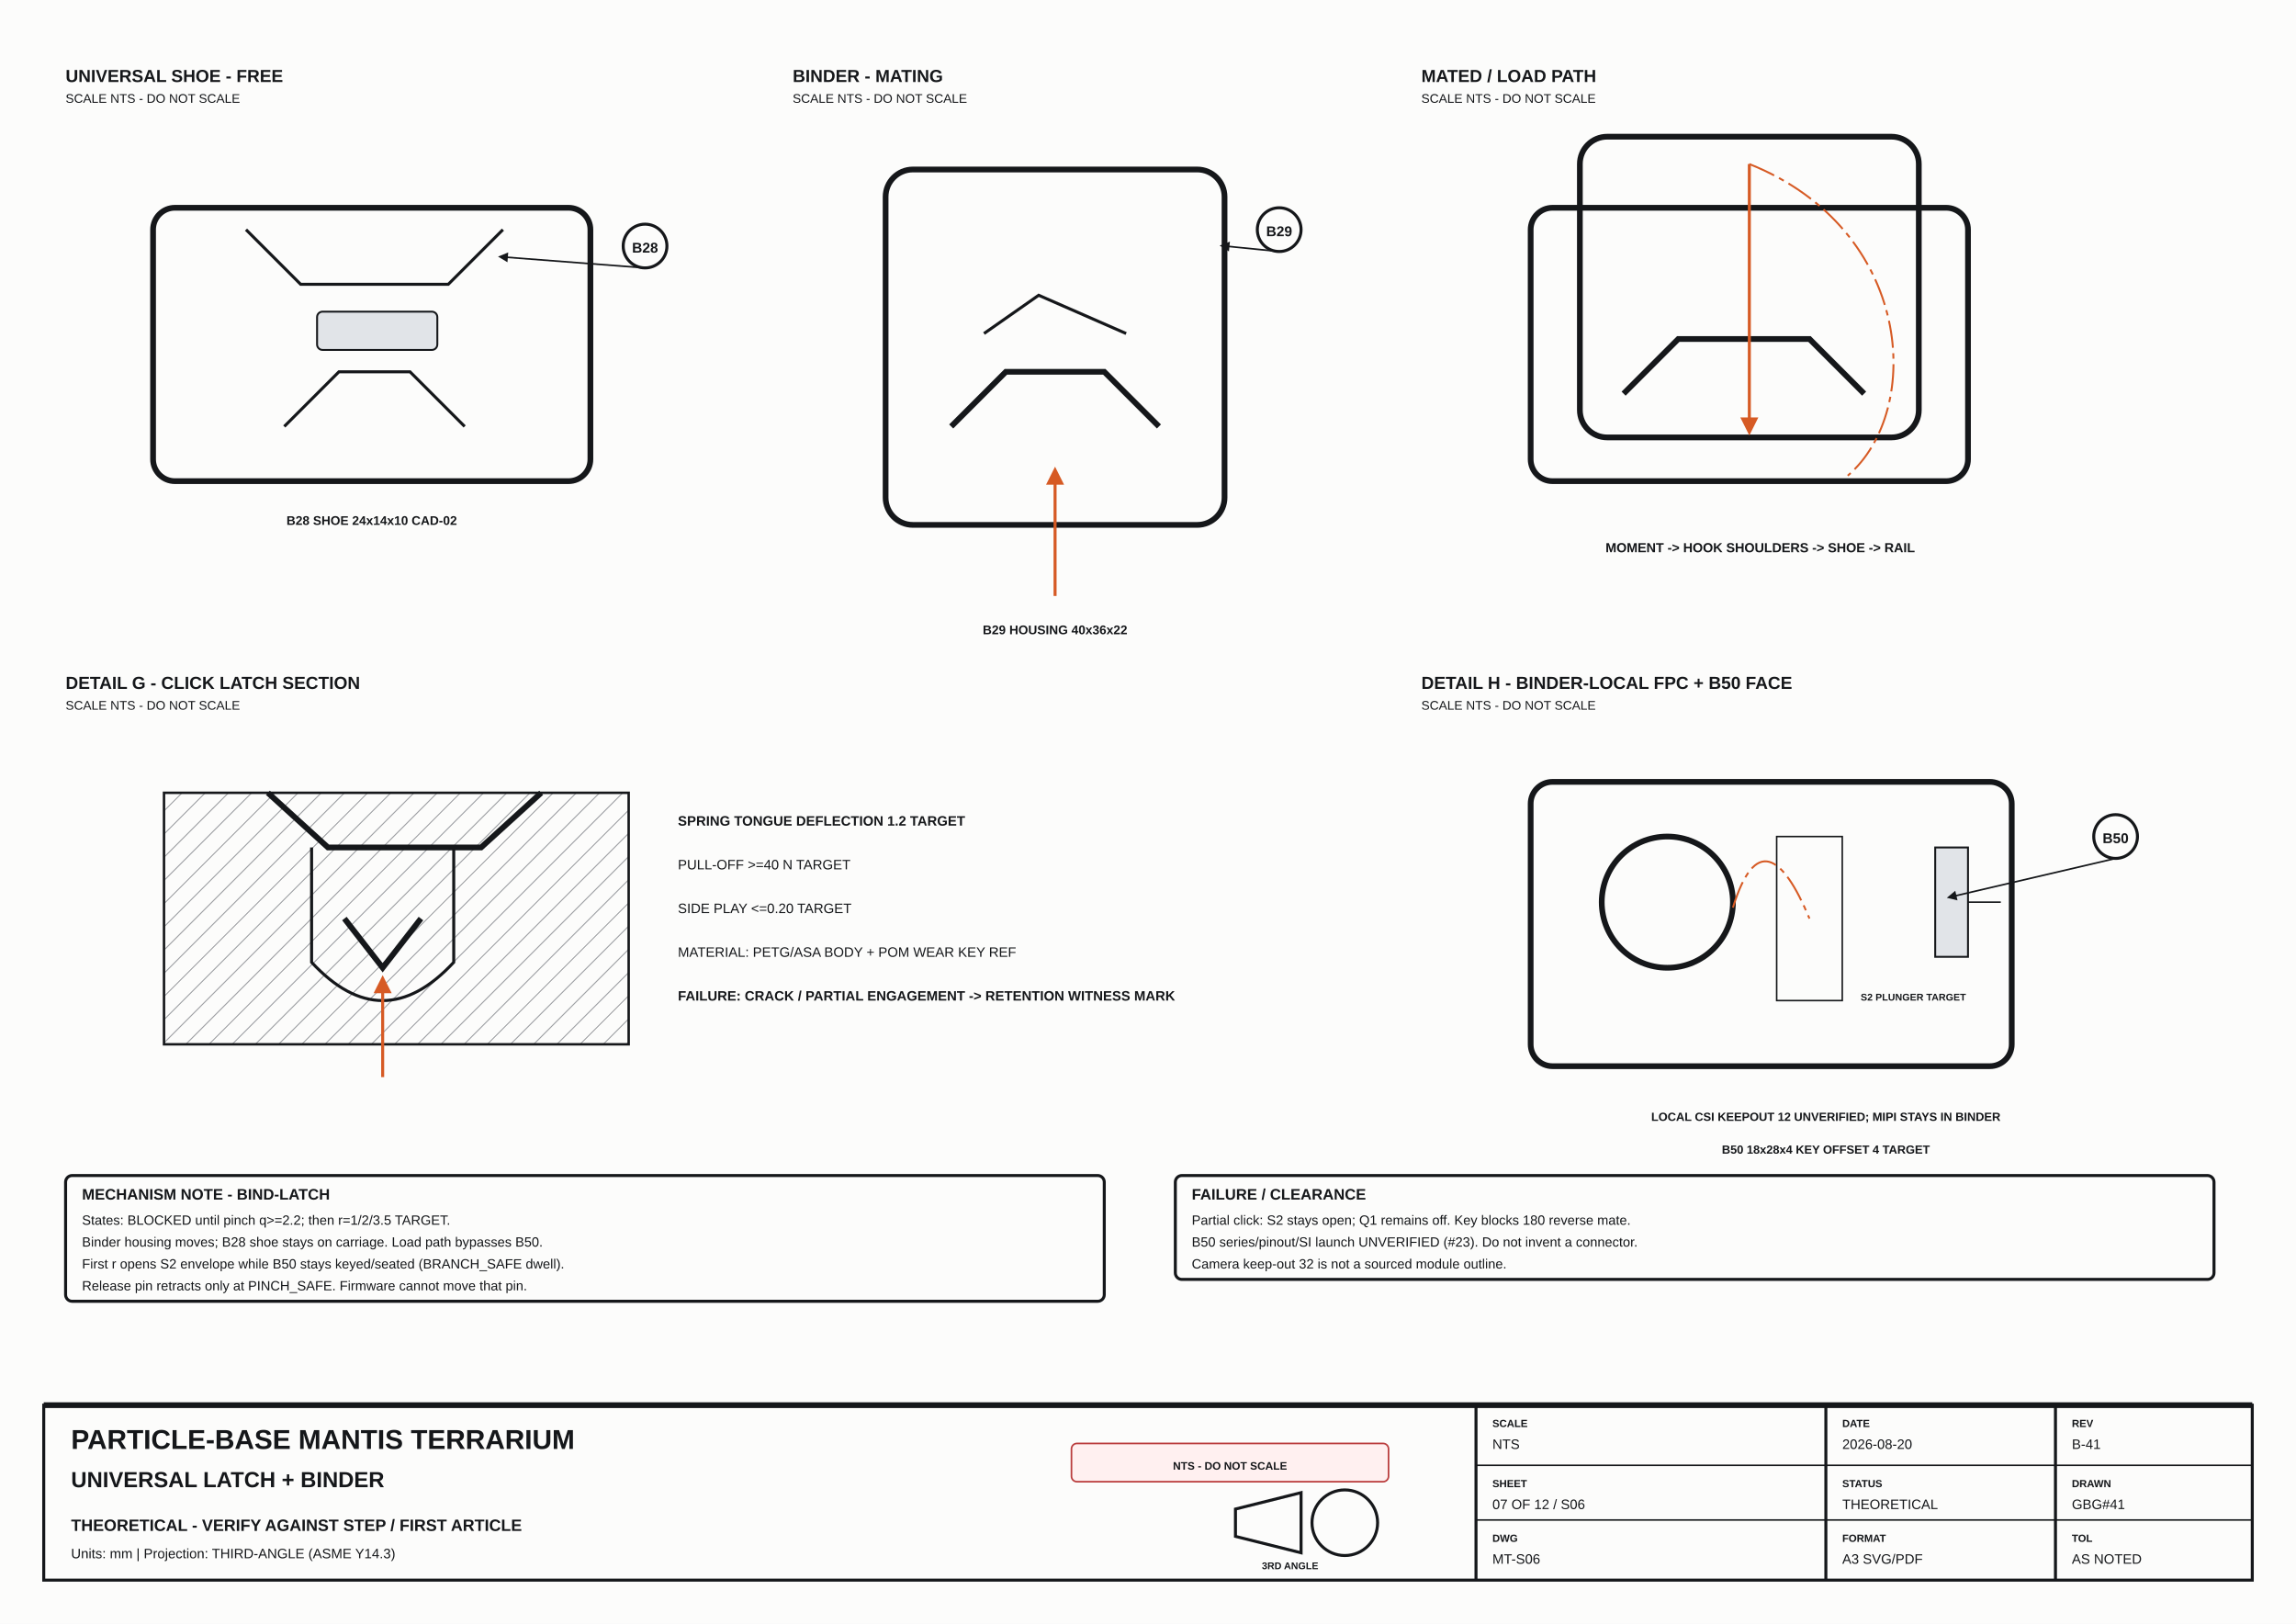
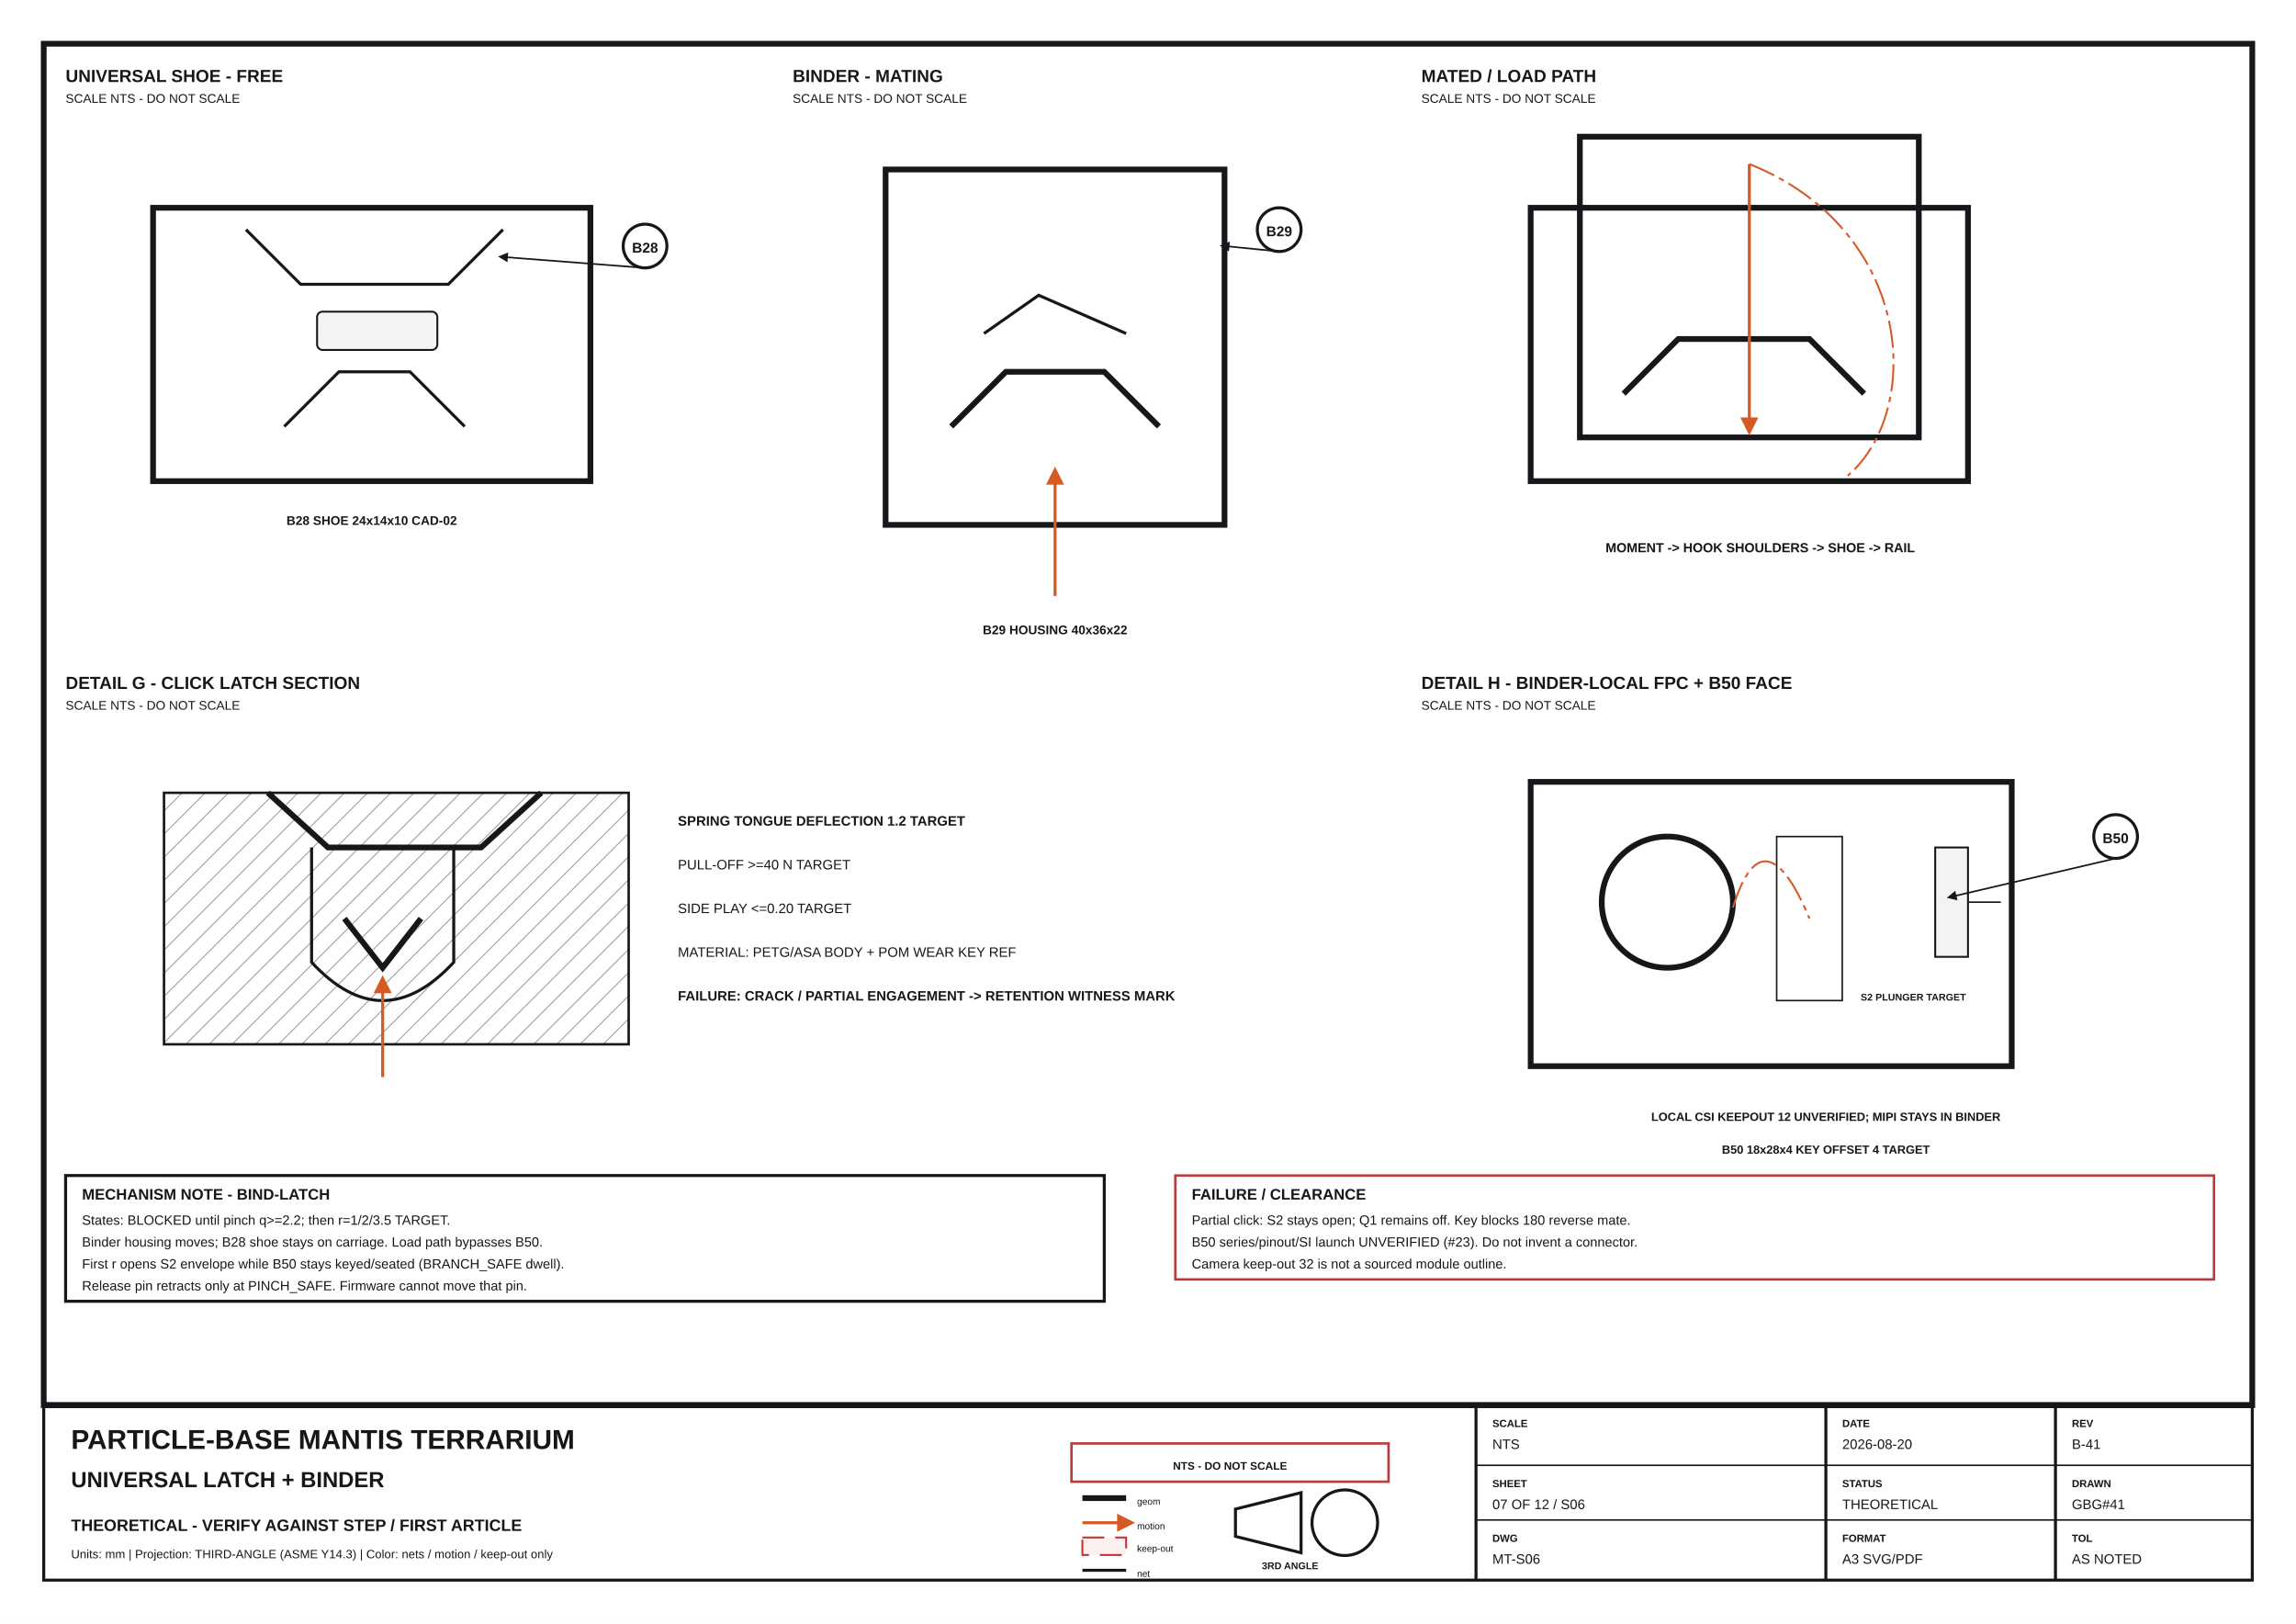
<svg xmlns="http://www.w3.org/2000/svg" width="420mm" height="297mm" viewBox="0 0 420 297">
-   <rect width="420" height="297" fill="#fcfcfb" />
+   <rect width="420" height="297" fill="#ffffff" />
  <defs>
    <marker id="arr" markerWidth="6" markerHeight="6" refX="3" refY="3" orient="auto" markerUnits="strokeWidth">
      <path d="M0,0 L6,3 L0,6 z" fill="#15171a" />
    </marker>
    <marker id="arr-orange" markerWidth="6" markerHeight="6" refX="3" refY="3" orient="auto" markerUnits="strokeWidth">
      <path d="M0,0 L6,3 L0,6 z" fill="#d65a24" />
    </marker>
    <pattern id="hatch" width="3" height="3" patternUnits="userSpaceOnUse" patternTransform="rotate(45)">
      <line x1="0" y1="0" x2="0" y2="3" stroke="#7b7e83" stroke-width="0.25" />
    </pattern>
    <pattern id="screen" width="3" height="3" patternUnits="userSpaceOnUse">
      <path d="M0,0 L3,3 M3,0 L0,3" stroke="#88909a" stroke-width="0.18" />
    </pattern>
    <style>
    text { font-family: Arial, Helvetica, sans-serif; fill:#15171a; }
    .thin { stroke:#15171a; stroke-width:.28; fill:none; }
    .med { stroke:#15171a; stroke-width:.55; fill:none; }
    .heavy { stroke:#15171a; stroke-width:1.05; fill:none; }
    .hidden { stroke:#59616b; stroke-width:.28; stroke-dasharray:2 1.2; fill:none; }
    .phantom { stroke:#d65a24; stroke-width:.35; stroke-dasharray:5 1 1 1; fill:none; }
    .center { stroke:#73808d; stroke-width:.22; stroke-dasharray:4 1 1 1; fill:none; }
    .dim { stroke:#15171a; stroke-width:.25; fill:none; marker-start:url(#arr); marker-end:url(#arr); }
    .leader { stroke:#15171a; stroke-width:.3; fill:none; marker-end:url(#arr); }
    .motion { stroke:#d65a24; stroke-width:.55; fill:none; marker-end:url(#arr-orange); }
-     .ref { fill:#fff6d9; stroke:#c49817; stroke-width:.25; }
-     .unverified { fill:#fff0f0; stroke:#ba3d3d; stroke-width:.3; }
+     .ref { fill:#ffffff; stroke:#15171a; stroke-width:.45; }
+     .unverified { fill:#ffffff; stroke:#ba3d3d; stroke-width:.45; }
    .keepout { fill:#dd3c3c; fill-opacity:.08; stroke:#c63333; stroke-width:.35; stroke-dasharray:4 2; }
-     .metal { fill:#e1e4e8; stroke:#15171a; stroke-width:.35; }
-     .plastic { fill:#f7f8f9; stroke:#15171a; stroke-width:.35; }
+     .metal { fill:#f3f3f3; stroke:#15171a; stroke-width:.35; }
+     .plastic { fill:#ffffff; stroke:#15171a; stroke-width:.35; }
    .cut { fill:url(#hatch); stroke:#15171a; stroke-width:.45; }
  </style>
  </defs>
+   <rect x="8" y="8" width="404" height="249.0" rx="0" class="heavy" />
  <text x="12" y="15" font-size="3.2" font-weight="bold" text-anchor="start">UNIVERSAL SHOE - FREE</text>
  <text x="12" y="18.8" font-size="2.3" font-weight="normal" text-anchor="start">SCALE NTS - DO NOT SCALE</text>
-   <rect x="28" y="38" width="80" height="50" rx="4" class="heavy" fill="#f5f7f8" />
+   <rect x="28" y="38" width="80" height="50" rx="0" class="heavy" fill="#ffffff" />
  <path d="M45 42 L55 52 L82 52 L92 42" class="med" />
  <path d="M52 78 L62 68 L75 68 L85 78" class="med" />
  <rect x="58" y="57" width="22" height="7" rx="1" class="metal" />
  <text x="68" y="96" font-size="2.3" font-weight="bold" text-anchor="middle">B28 SHOE 24x14x10 CAD-02</text>
  <circle cx="118" cy="45" r="4.0" class="med" fill="#ffffff" />
  <text x="118" y="46.2" font-size="2.6" font-weight="bold" text-anchor="middle">B28</text>
  <line x1="118" y1="49" x2="92" y2="47" class="leader" />
  <text x="145" y="15" font-size="3.2" font-weight="bold" text-anchor="start">BINDER - MATING</text>
  <text x="145" y="18.8" font-size="2.3" font-weight="normal" text-anchor="start">SCALE NTS - DO NOT SCALE</text>
-   <rect x="162" y="31" width="62" height="65" rx="5" class="heavy" fill="#eef1f4" />
+   <rect x="162" y="31" width="62" height="65" rx="0" class="heavy" fill="#ffffff" />
  <path d="M174 78 L184 68 L202 68 L212 78" class="heavy" />
  <path d="M180 61 L190 54 L206 61" class="med" />
  <line x1="193" y1="109" x2="193" y2="87" class="motion" />
  <text x="193" y="116" font-size="2.3" font-weight="bold" text-anchor="middle">B29 HOUSING 40x36x22</text>
  <circle cx="234" cy="42" r="4.0" class="med" fill="#ffffff" />
  <text x="234" y="43.2" font-size="2.6" font-weight="bold" text-anchor="middle">B29</text>
  <line x1="234" y1="46" x2="224" y2="45" class="leader" />
  <text x="260" y="15" font-size="3.2" font-weight="bold" text-anchor="start">MATED / LOAD PATH</text>
  <text x="260" y="18.8" font-size="2.3" font-weight="normal" text-anchor="start">SCALE NTS - DO NOT SCALE</text>
-   <rect x="280" y="38" width="80" height="50" rx="4" class="heavy" fill="#f5f7f8" />
-   <rect x="289" y="25" width="62" height="55" rx="5" class="heavy" fill="#eef1f4" />
+   <rect x="280" y="38" width="80" height="50" rx="0" class="heavy" fill="#ffffff" />
+   <rect x="289" y="25" width="62" height="55" rx="0" class="heavy" fill="#ffffff" />
  <path d="M297 72 L307 62 L331 62 L341 72" class="heavy" />
  <line x1="320" y1="30" x2="320" y2="78" class="motion" />
  <path d="M320 30 C350 42 352 75 338 87" class="phantom" />
  <text x="322" y="101" font-size="2.4" font-weight="bold" text-anchor="middle">MOMENT -&gt; HOOK SHOULDERS -&gt; SHOE -&gt; RAIL</text>
  <text x="12" y="126" font-size="3.2" font-weight="bold" text-anchor="start">DETAIL G - CLICK LATCH SECTION</text>
  <text x="12" y="129.8" font-size="2.3" font-weight="normal" text-anchor="start">SCALE NTS - DO NOT SCALE</text>
  <rect x="30" y="145" width="85" height="46" rx="0" class="cut" />
  <path d="M49 145 L60 155 L88 155 L99 145" class="heavy" />
  <path d="M57 155 L57 176 Q70 190 83 176 L83 155" class="med" />
  <path d="M63 168 L70 177 L77 168" class="heavy" />
  <line x1="70" y1="197" x2="70" y2="180" class="motion" />
  <text x="124" y="151" font-size="2.5" font-weight="bold" text-anchor="start">SPRING TONGUE DEFLECTION 1.2 TARGET</text>
  <text x="124" y="159" font-size="2.5" font-weight="normal" text-anchor="start">PULL-OFF &gt;=40 N TARGET</text>
  <text x="124" y="167" font-size="2.5" font-weight="normal" text-anchor="start">SIDE PLAY &lt;=0.20 TARGET</text>
  <text x="124" y="175" font-size="2.5" font-weight="normal" text-anchor="start">MATERIAL: PETG/ASA BODY + POM WEAR KEY REF</text>
  <text x="124" y="183" font-size="2.5" font-weight="bold" text-anchor="start" fill="#b52d2d">FAILURE: CRACK / PARTIAL ENGAGEMENT -&gt; RETENTION WITNESS MARK</text>
  <text x="260" y="126" font-size="3.2" font-weight="bold" text-anchor="start">DETAIL H - BINDER-LOCAL FPC + B50 FACE</text>
  <text x="260" y="129.8" font-size="2.3" font-weight="normal" text-anchor="start">SCALE NTS - DO NOT SCALE</text>
-   <rect x="280" y="143" width="88" height="52" rx="4" class="heavy" fill="#eef1f4" />
-   <circle cx="305" cy="165" r="12" class="heavy" fill="#dfe5e9" />
-   <rect x="325" y="153" width="12" height="30" rx="0" class="thin" fill="#d3a74b" />
+   <rect x="280" y="143" width="88" height="52" rx="0" class="heavy" fill="#ffffff" />
+   <circle cx="305" cy="165" r="12" class="heavy" fill="#ffffff" />
+   <rect x="325" y="153" width="12" height="30" rx="0" class="thin" fill="#ffffff" />
  <path d="M317 166 C321 153 326 156 331 168" class="phantom" />
  <rect x="354" y="155" width="6" height="20" rx="0" class="metal" />
  <line x1="360" y1="165" x2="366" y2="165" class="thin" />
  <text x="350" y="183" font-size="1.8" font-weight="bold" text-anchor="middle" fill="#b52d2d">S2 PLUNGER TARGET</text>
  <text x="334" y="205" font-size="2.15" font-weight="bold" text-anchor="middle">LOCAL CSI KEEPOUT 12 UNVERIFIED; MIPI STAYS IN BINDER</text>
  <text x="334" y="211" font-size="2.15" font-weight="bold" text-anchor="middle">B50 18x28x4 KEY OFFSET 4 TARGET</text>
  <circle cx="387" cy="153" r="4.0" class="med" fill="#ffffff" />
  <text x="387" y="154.2" font-size="2.6" font-weight="bold" text-anchor="middle">B50</text>
  <line x1="387" y1="157" x2="357" y2="164" class="leader" />
-   <rect x="12" y="215" width="190" height="23.0" rx="1.2" class="med" fill="#f7f8fa" />
+   <rect x="12" y="215" width="190" height="23.0" rx="0" class="med" fill="#ffffff" />
  <text x="15" y="219.4" font-size="2.8" font-weight="bold" text-anchor="start">MECHANISM NOTE - BIND-LATCH</text>
  <text x="15" y="224" font-size="2.45" font-weight="normal" text-anchor="start">States: BLOCKED until pinch q&gt;=2.2; then r=1/2/3.5 TARGET.</text>
  <text x="15" y="228" font-size="2.45" font-weight="normal" text-anchor="start">Binder housing moves; B28 shoe stays on carriage. Load path bypasses B50.</text>
  <text x="15" y="232" font-size="2.45" font-weight="normal" text-anchor="start">First r opens S2 envelope while B50 stays keyed/seated (BRANCH_SAFE dwell).</text>
  <text x="15" y="236" font-size="2.45" font-weight="normal" text-anchor="start">Release pin retracts only at PINCH_SAFE. Firmware cannot move that pin.</text>
-   <rect x="215" y="215" width="190" height="19.0" rx="1.2" class="med" fill="#fff0f0" />
+   <rect x="215" y="215" width="190" height="19.0" rx="0" class="unverified" fill="#ffffff" />
  <text x="218" y="219.4" font-size="2.8" font-weight="bold" text-anchor="start">FAILURE / CLEARANCE</text>
  <text x="218" y="224" font-size="2.45" font-weight="normal" text-anchor="start">Partial click: S2 stays open; Q1 remains off. Key blocks 180 reverse mate.</text>
  <text x="218" y="228" font-size="2.45" font-weight="normal" text-anchor="start">B50 series/pinout/SI launch UNVERIFIED (#23). Do not invent a connector.</text>
  <text x="218" y="232" font-size="2.45" font-weight="normal" text-anchor="start">Camera keep-out 32 is not a sourced module outline.</text>
  <line x1="8" y1="257.0" x2="412" y2="257.0" class="heavy" />
  <rect x="8" y="257.0" width="404" height="32" rx="0" class="med" />
  <line x1="270" y1="257.0" x2="270" y2="289" class="med" />
  <line x1="334" y1="257.0" x2="334" y2="289" class="med" />
  <line x1="376" y1="257.0" x2="376" y2="289" class="med" />
  <line x1="270" y1="268.0" x2="412" y2="268.0" class="thin" />
  <line x1="270" y1="278.0" x2="412" y2="278.0" class="thin" />
  <text x="13" y="265.0" font-size="5.0" font-weight="bold" text-anchor="start">PARTICLE-BASE MANTIS TERRARIUM</text>
  <text x="13" y="272.0" font-size="4.0" font-weight="bold" text-anchor="start">UNIVERSAL LATCH + BINDER</text>
  <text x="13" y="280.0" font-size="3.0" font-weight="bold" text-anchor="start" fill="#ba3d3d">THEORETICAL - VERIFY AGAINST STEP / FIRST ARTICLE</text>
-   <text x="13" y="285.0" font-size="2.5" font-weight="normal" text-anchor="start">Units: mm | Projection: THIRD-ANGLE (ASME Y14.3)</text>
+   <text x="13" y="285.0" font-size="2.2" font-weight="normal" text-anchor="start">Units: mm | Projection: THIRD-ANGLE (ASME Y14.3) | Color: nets / motion / keep-out only</text>
  <text x="273" y="261.0" font-size="1.9" font-weight="bold" text-anchor="start">SCALE</text>
  <text x="273" y="265.0" font-size="2.5" font-weight="normal" text-anchor="start">NTS</text>
  <text x="337" y="261.0" font-size="1.9" font-weight="bold" text-anchor="start">DATE</text>
  <text x="337" y="265.0" font-size="2.5" font-weight="normal" text-anchor="start">2026-08-20</text>
  <text x="379" y="261.0" font-size="1.9" font-weight="bold" text-anchor="start">REV</text>
  <text x="379" y="265.0" font-size="2.5" font-weight="normal" text-anchor="start">B-41</text>
  <text x="273" y="272.0" font-size="1.9" font-weight="bold" text-anchor="start">SHEET</text>
  <text x="273" y="276.0" font-size="2.5" font-weight="normal" text-anchor="start">07 OF 12 / S06</text>
  <text x="337" y="272.0" font-size="1.9" font-weight="bold" text-anchor="start">STATUS</text>
  <text x="337" y="276.0" font-size="2.5" font-weight="normal" text-anchor="start">THEORETICAL</text>
  <text x="379" y="272.0" font-size="1.9" font-weight="bold" text-anchor="start">DRAWN</text>
  <text x="379" y="276.0" font-size="2.5" font-weight="normal" text-anchor="start">GBG#41</text>
  <text x="273" y="282.0" font-size="1.9" font-weight="bold" text-anchor="start">DWG</text>
  <text x="273" y="286.0" font-size="2.5" font-weight="normal" text-anchor="start">MT-S06</text>
  <text x="337" y="282.0" font-size="1.9" font-weight="bold" text-anchor="start">FORMAT</text>
  <text x="337" y="286.0" font-size="2.5" font-weight="normal" text-anchor="start">A3 SVG/PDF</text>
  <text x="379" y="282.0" font-size="1.9" font-weight="bold" text-anchor="start">TOL</text>
  <text x="379" y="286.0" font-size="2.5" font-weight="normal" text-anchor="start">AS NOTED</text>
  <path d="M226 276.0 L238 273.0 L238 284.0 L226 281.0 Z" class="med" />
  <circle cx="246" cy="278.5" r="6" class="med" />
  <text x="236" y="287.0" font-size="1.8" font-weight="bold" text-anchor="middle">3RD ANGLE</text>
-   <rect x="196" y="264.0" width="58" height="7" rx="1" class="unverified" fill="#fff0f0" />
+   <rect x="196" y="264.0" width="58" height="7" rx="0" class="unverified" />
  <text x="225" y="268.8" font-size="2.0" font-weight="bold" text-anchor="middle" fill="#ba3d3d">NTS - DO NOT SCALE</text>
+   <line x1="198" y1="274.0" x2="206" y2="274.0" class="heavy" />
+   <text x="208" y="275.2" font-size="1.7" font-weight="normal" text-anchor="start">geom</text>
+   <line x1="198" y1="278.5" x2="206" y2="278.5" class="motion" />
+   <text x="208" y="279.7" font-size="1.7" font-weight="normal" text-anchor="start">motion</text>
+   <rect x="198" y="281.2" width="8" height="3.2" rx="0" class="keepout" />
+   <text x="208" y="283.8" font-size="1.7" font-weight="normal" text-anchor="start">keep-out</text>
+   <line x1="198" y1="287.2" x2="206" y2="287.2" class="med" stroke="#0a7891" />
+   <text x="208" y="288.4" font-size="1.7" font-weight="normal" text-anchor="start">net</text>
</svg>
